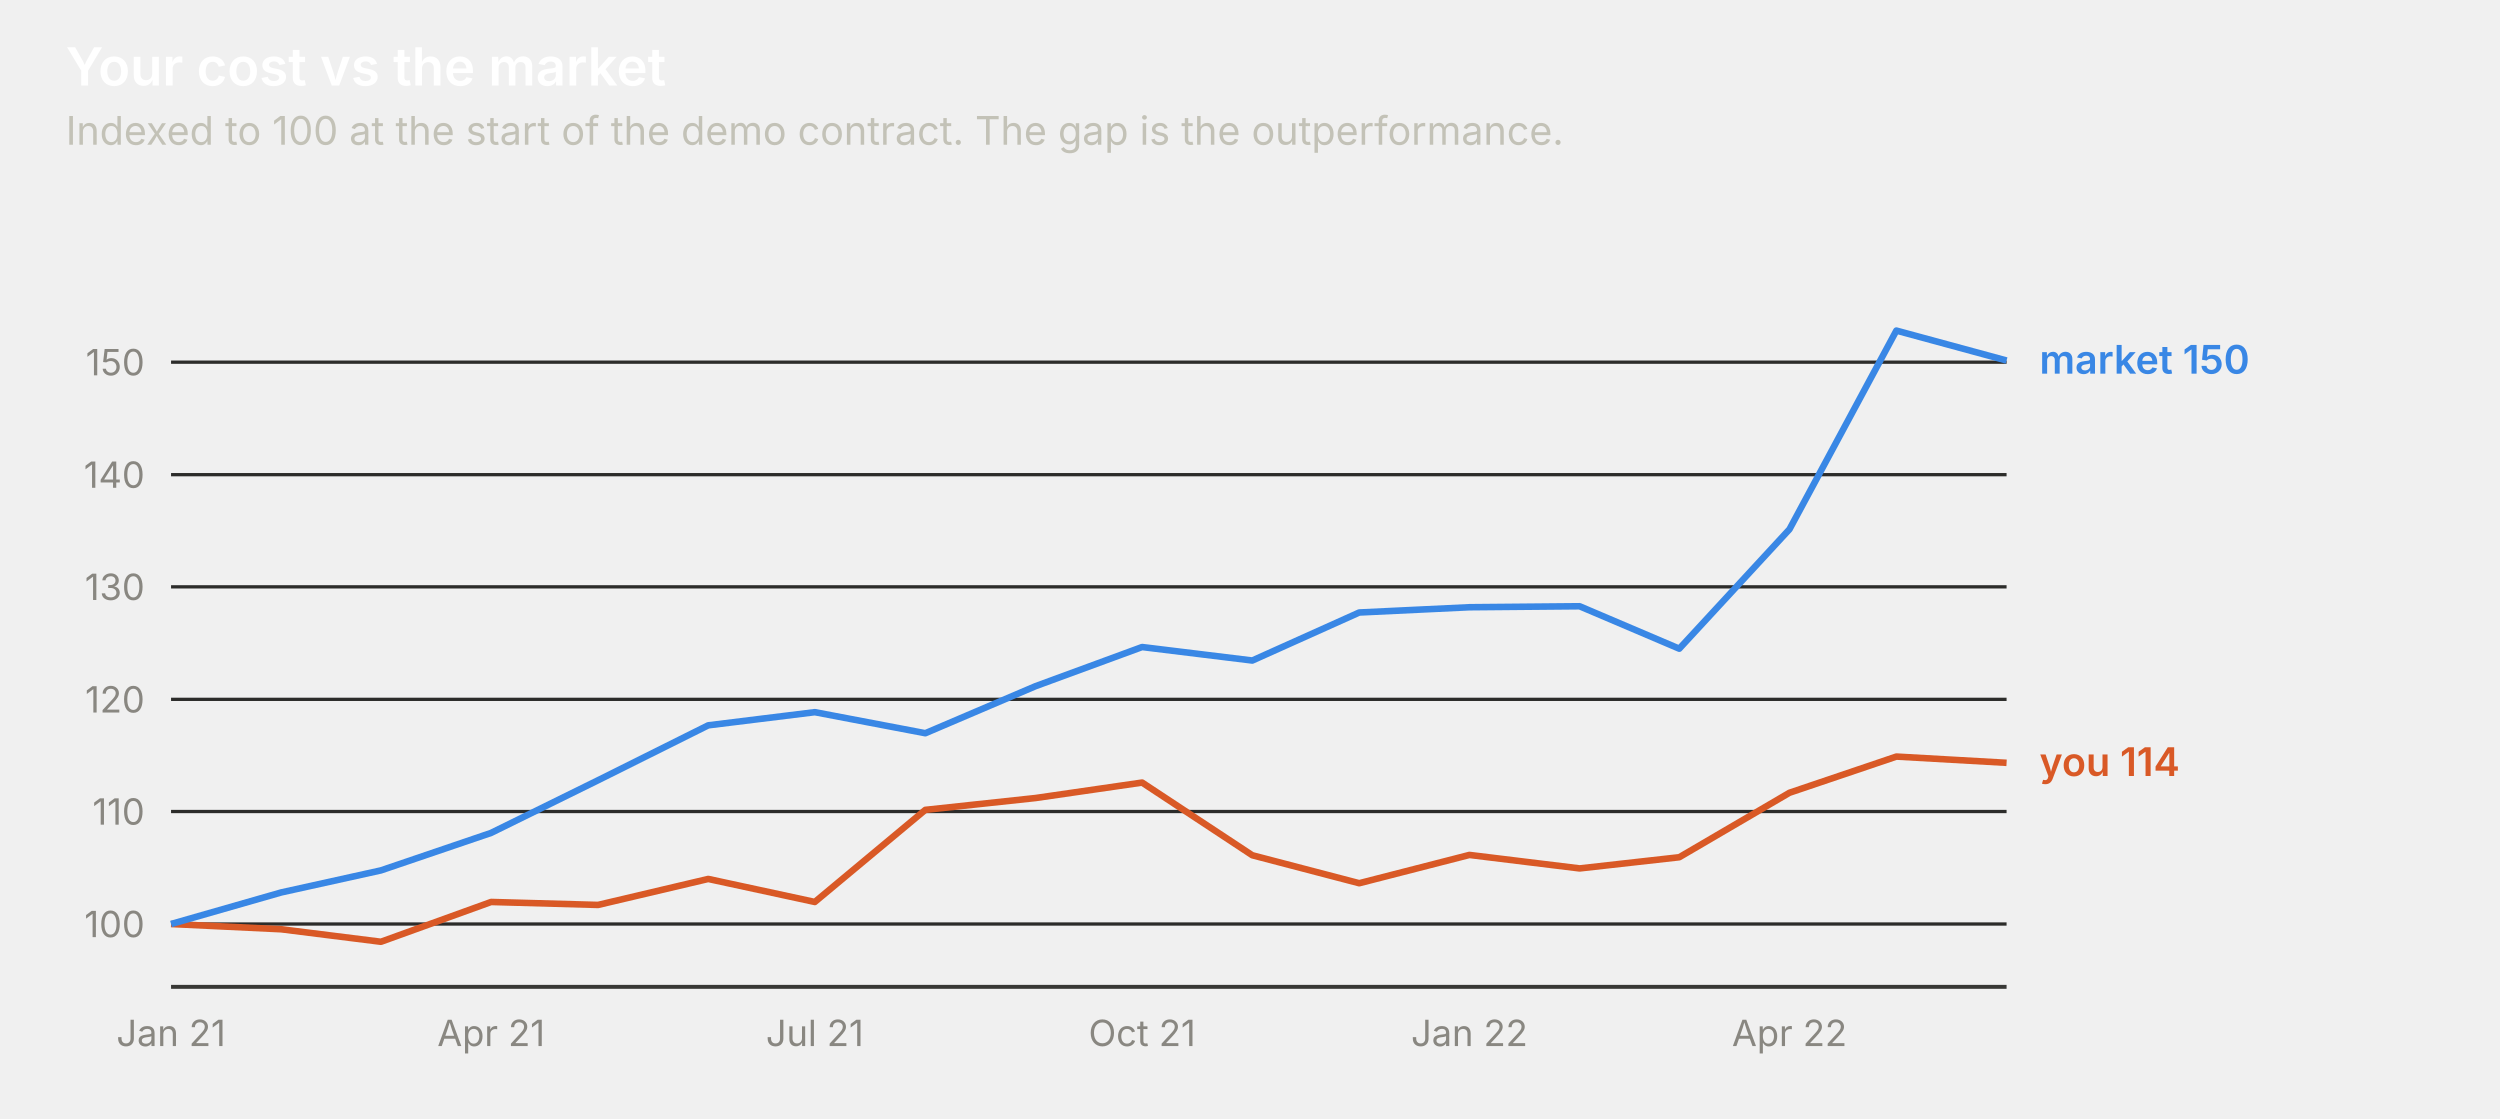
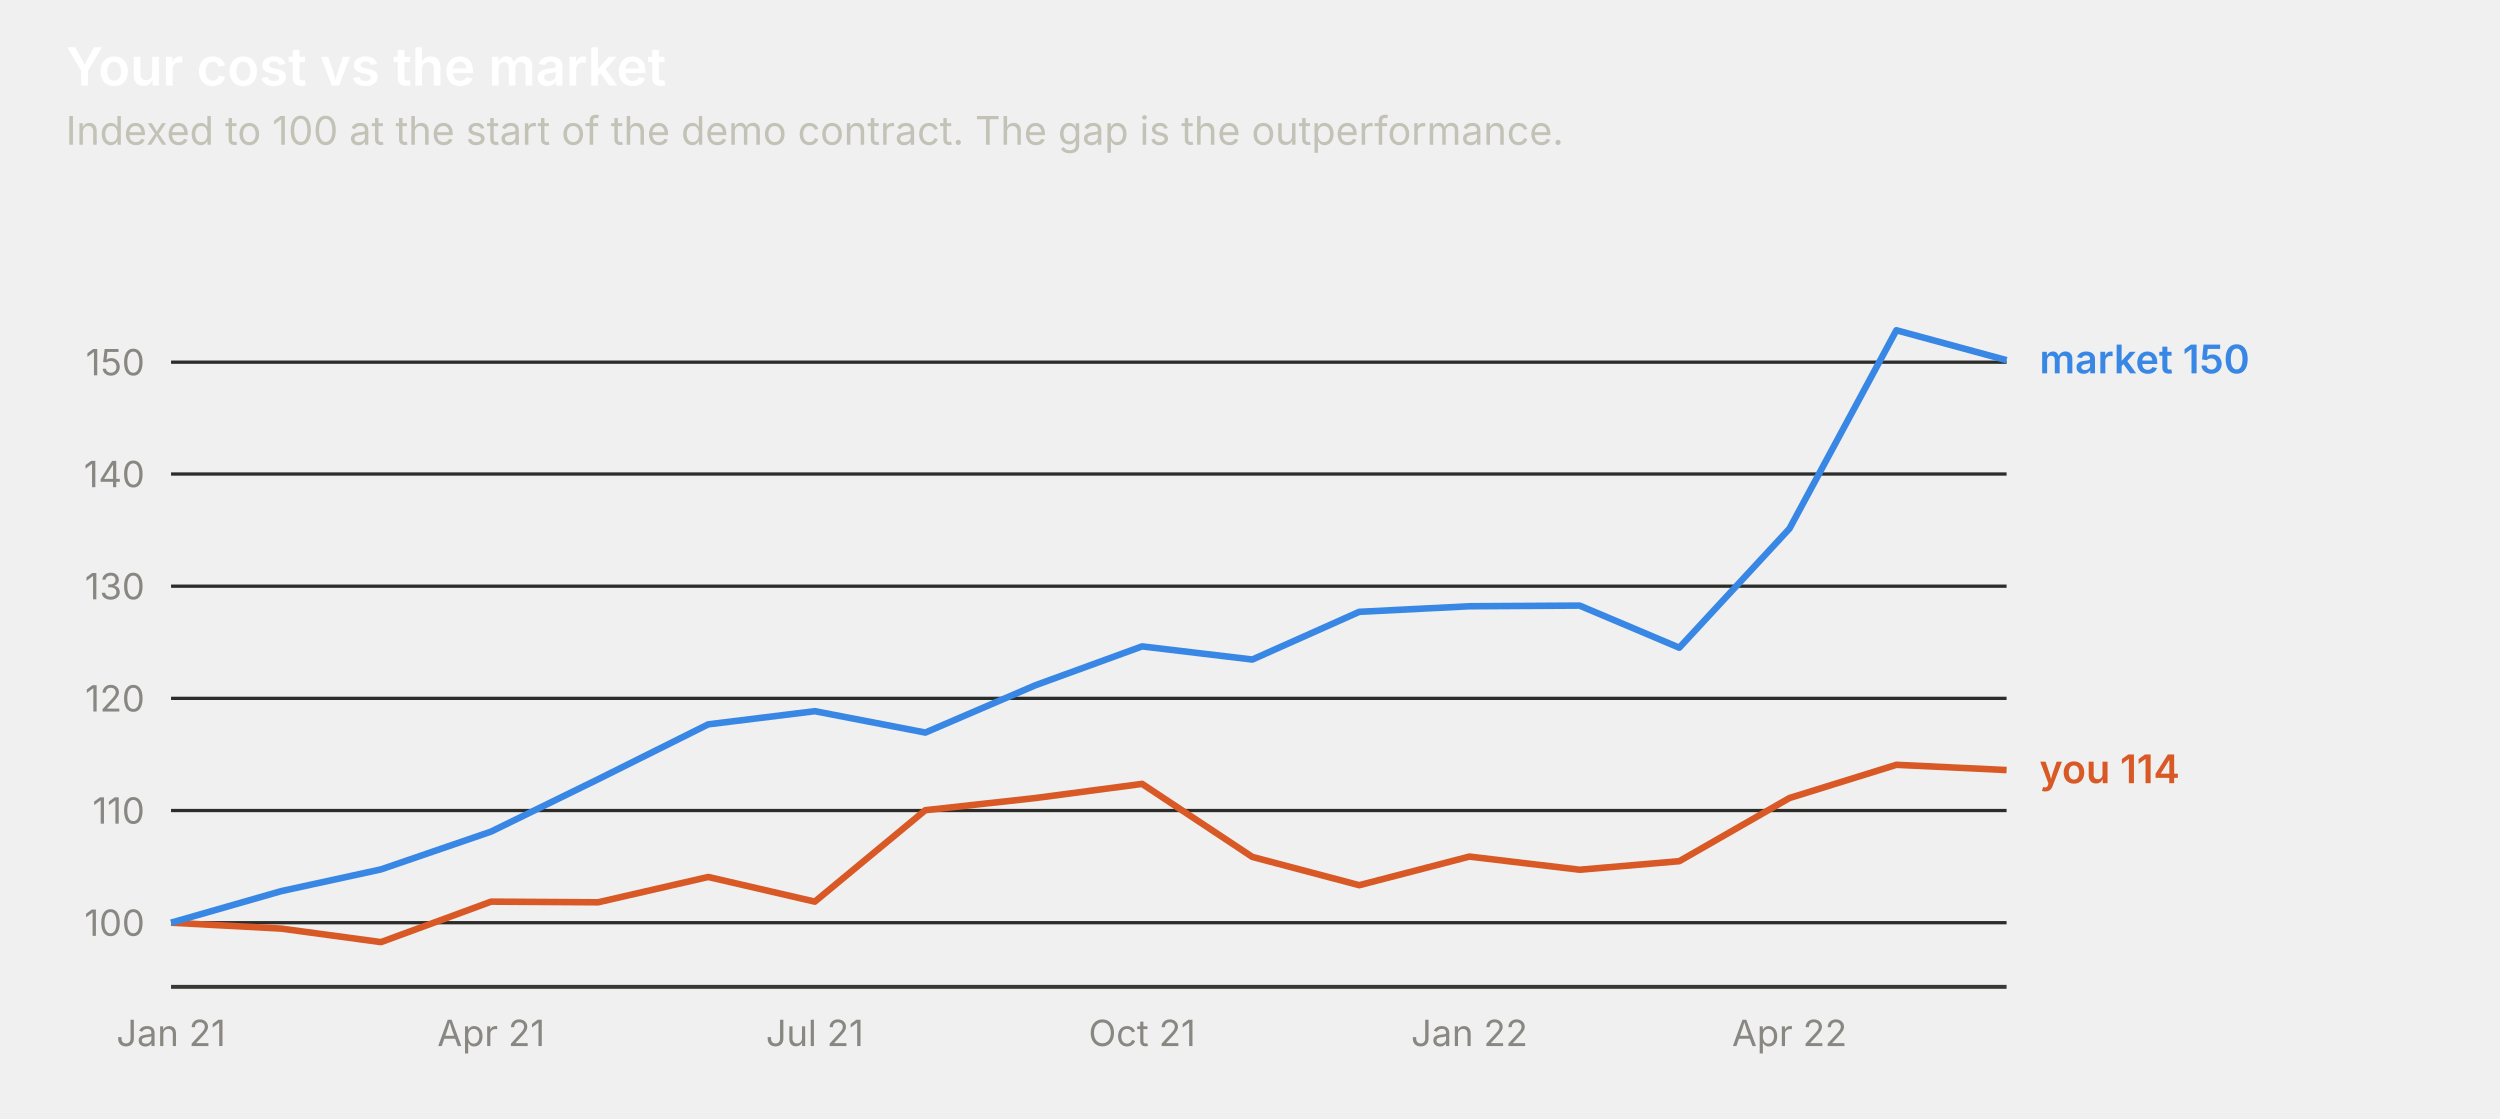
<svg xmlns="http://www.w3.org/2000/svg" width="760" height="340" viewBox="0 0 760 340" role="img">
  <text x="20.0" y="26.0" font-family="system-ui, -apple-system, Segoe UI, sans-serif" font-size="16" fill="#ffffff" text-anchor="start" font-weight="600" style="">Your cost vs the market</text>
  <text x="20.0" y="44.0" font-family="system-ui, -apple-system, Segoe UI, sans-serif" font-size="12" fill="#c3c2b7" text-anchor="start" font-weight="normal" style="">Indexed to 100 at the start of the demo contract. The gap is the outperformance.</text>
-   <line x1="52.0" y1="280.9" x2="610.0" y2="280.9" stroke="#2c2c2a" stroke-width="1.0" />
-   <text x="44.0" y="284.9" font-family="system-ui, -apple-system, Segoe UI, sans-serif" font-size="11" fill="#898781" text-anchor="end" font-weight="normal" style="font-variant-numeric: tabular-nums;">100</text>
-   <line x1="52.0" y1="246.7" x2="610.0" y2="246.7" stroke="#2c2c2a" stroke-width="1.0" />
-   <text x="44.0" y="250.7" font-family="system-ui, -apple-system, Segoe UI, sans-serif" font-size="11" fill="#898781" text-anchor="end" font-weight="normal" style="font-variant-numeric: tabular-nums;">110</text>
-   <line x1="52.0" y1="212.6" x2="610.0" y2="212.6" stroke="#2c2c2a" stroke-width="1.0" />
-   <text x="44.0" y="216.6" font-family="system-ui, -apple-system, Segoe UI, sans-serif" font-size="11" fill="#898781" text-anchor="end" font-weight="normal" style="font-variant-numeric: tabular-nums;">120</text>
-   <line x1="52.0" y1="178.4" x2="610.0" y2="178.4" stroke="#2c2c2a" stroke-width="1.0" />
-   <text x="44.0" y="182.4" font-family="system-ui, -apple-system, Segoe UI, sans-serif" font-size="11" fill="#898781" text-anchor="end" font-weight="normal" style="font-variant-numeric: tabular-nums;">130</text>
-   <line x1="52.0" y1="144.3" x2="610.0" y2="144.3" stroke="#2c2c2a" stroke-width="1.0" />
-   <text x="44.0" y="148.3" font-family="system-ui, -apple-system, Segoe UI, sans-serif" font-size="11" fill="#898781" text-anchor="end" font-weight="normal" style="font-variant-numeric: tabular-nums;">140</text>
+   <line x1="52.0" y1="280.5" x2="610.0" y2="280.5" stroke="#2c2c2a" stroke-width="1.0" />
+   <text x="44.0" y="284.5" font-family="system-ui, -apple-system, Segoe UI, sans-serif" font-size="11" fill="#898781" text-anchor="end" font-weight="normal" style="font-variant-numeric: tabular-nums;">100</text>
+   <line x1="52.0" y1="246.4" x2="610.0" y2="246.4" stroke="#2c2c2a" stroke-width="1.0" />
+   <text x="44.0" y="250.4" font-family="system-ui, -apple-system, Segoe UI, sans-serif" font-size="11" fill="#898781" text-anchor="end" font-weight="normal" style="font-variant-numeric: tabular-nums;">110</text>
+   <line x1="52.0" y1="212.3" x2="610.0" y2="212.3" stroke="#2c2c2a" stroke-width="1.0" />
+   <text x="44.0" y="216.3" font-family="system-ui, -apple-system, Segoe UI, sans-serif" font-size="11" fill="#898781" text-anchor="end" font-weight="normal" style="font-variant-numeric: tabular-nums;">120</text>
+   <line x1="52.0" y1="178.2" x2="610.0" y2="178.2" stroke="#2c2c2a" stroke-width="1.0" />
+   <text x="44.0" y="182.2" font-family="system-ui, -apple-system, Segoe UI, sans-serif" font-size="11" fill="#898781" text-anchor="end" font-weight="normal" style="font-variant-numeric: tabular-nums;">130</text>
+   <line x1="52.0" y1="144.1" x2="610.0" y2="144.1" stroke="#2c2c2a" stroke-width="1.0" />
+   <text x="44.0" y="148.1" font-family="system-ui, -apple-system, Segoe UI, sans-serif" font-size="11" fill="#898781" text-anchor="end" font-weight="normal" style="font-variant-numeric: tabular-nums;">140</text>
  <line x1="52.0" y1="110.1" x2="610.0" y2="110.1" stroke="#2c2c2a" stroke-width="1.0" />
  <text x="44.0" y="114.1" font-family="system-ui, -apple-system, Segoe UI, sans-serif" font-size="11" fill="#898781" text-anchor="end" font-weight="normal" style="font-variant-numeric: tabular-nums;">150</text>
-   <path d="M 52.0 280.9 L 85.5 282.5 L 115.8 286.3 L 149.3 274.2 L 181.8 275.1 L 215.3 267.2 L 247.7 274.2 L 281.3 246.2 L 314.8 242.6 L 347.2 237.9 L 380.7 260.0 L 413.2 268.5 L 446.7 259.9 L 480.2 264.0 L 510.5 260.6 L 544.0 241.0 L 576.5 230.0 L 610.0 231.9" fill="none" stroke="#d95926" stroke-width="2" stroke-linejoin="round" />
-   <path d="M 52.0 280.9 L 85.5 271.3 L 115.8 264.6 L 149.3 253.2 L 181.8 237.2 L 215.3 220.5 L 247.7 216.5 L 281.3 222.9 L 314.8 208.6 L 347.2 196.7 L 380.7 200.8 L 413.2 186.2 L 446.7 184.6 L 480.2 184.3 L 510.5 197.2 L 544.0 160.9 L 576.5 100.5 L 610.0 109.6" fill="none" stroke="#3987e5" stroke-width="2" stroke-linejoin="round" />
-   <text x="620.0" y="113.6" font-family="system-ui, -apple-system, Segoe UI, sans-serif" font-size="12" fill="#3987e5" text-anchor="start" font-weight="600" style="font-variant-numeric: tabular-nums;">market 150</text>
-   <text x="620.0" y="235.9" font-family="system-ui, -apple-system, Segoe UI, sans-serif" font-size="12" fill="#d95926" text-anchor="start" font-weight="600" style="font-variant-numeric: tabular-nums;">you 114</text>
+   <path d="M 52.0 280.5 L 85.5 282.3 L 115.8 286.4 L 149.3 274.1 L 181.8 274.3 L 215.3 266.6 L 247.7 274.1 L 281.3 246.3 L 314.8 242.6 L 347.2 238.3 L 380.7 260.5 L 413.2 269.1 L 446.7 260.4 L 480.2 264.4 L 510.5 261.8 L 544.0 242.6 L 576.5 232.5 L 610.0 234.1" fill="none" stroke="#d95926" stroke-width="2" stroke-linejoin="round" />
+   <path d="M 52.0 280.5 L 85.5 270.9 L 115.8 264.3 L 149.3 252.8 L 181.8 236.9 L 215.3 220.2 L 247.7 216.2 L 281.3 222.7 L 314.8 208.3 L 347.2 196.5 L 380.7 200.5 L 413.2 186.0 L 446.7 184.3 L 480.2 184.1 L 510.5 196.9 L 544.0 160.7 L 576.5 100.4 L 610.0 109.5" fill="none" stroke="#3987e5" stroke-width="2" stroke-linejoin="round" />
+   <text x="620.0" y="113.5" font-family="system-ui, -apple-system, Segoe UI, sans-serif" font-size="12" fill="#3987e5" text-anchor="start" font-weight="600" style="font-variant-numeric: tabular-nums;">market 150</text>
+   <text x="620.0" y="238.1" font-family="system-ui, -apple-system, Segoe UI, sans-serif" font-size="12" fill="#d95926" text-anchor="start" font-weight="600" style="font-variant-numeric: tabular-nums;">you 114</text>
  <text x="52.0" y="318.0" font-family="system-ui, -apple-system, Segoe UI, sans-serif" font-size="11" fill="#898781" text-anchor="middle" font-weight="normal" style="font-variant-numeric: tabular-nums;">Jan 21</text>
  <text x="149.3" y="318.0" font-family="system-ui, -apple-system, Segoe UI, sans-serif" font-size="11" fill="#898781" text-anchor="middle" font-weight="normal" style="font-variant-numeric: tabular-nums;">Apr 21</text>
  <text x="247.7" y="318.0" font-family="system-ui, -apple-system, Segoe UI, sans-serif" font-size="11" fill="#898781" text-anchor="middle" font-weight="normal" style="font-variant-numeric: tabular-nums;">Jul 21</text>
  <text x="347.2" y="318.0" font-family="system-ui, -apple-system, Segoe UI, sans-serif" font-size="11" fill="#898781" text-anchor="middle" font-weight="normal" style="font-variant-numeric: tabular-nums;">Oct 21</text>
  <text x="446.7" y="318.0" font-family="system-ui, -apple-system, Segoe UI, sans-serif" font-size="11" fill="#898781" text-anchor="middle" font-weight="normal" style="font-variant-numeric: tabular-nums;">Jan 22</text>
  <text x="544.0" y="318.0" font-family="system-ui, -apple-system, Segoe UI, sans-serif" font-size="11" fill="#898781" text-anchor="middle" font-weight="normal" style="font-variant-numeric: tabular-nums;">Apr 22</text>
  <line x1="52.0" y1="300.0" x2="610.0" y2="300.0" stroke="#383835" stroke-width="1.2" />
</svg>
